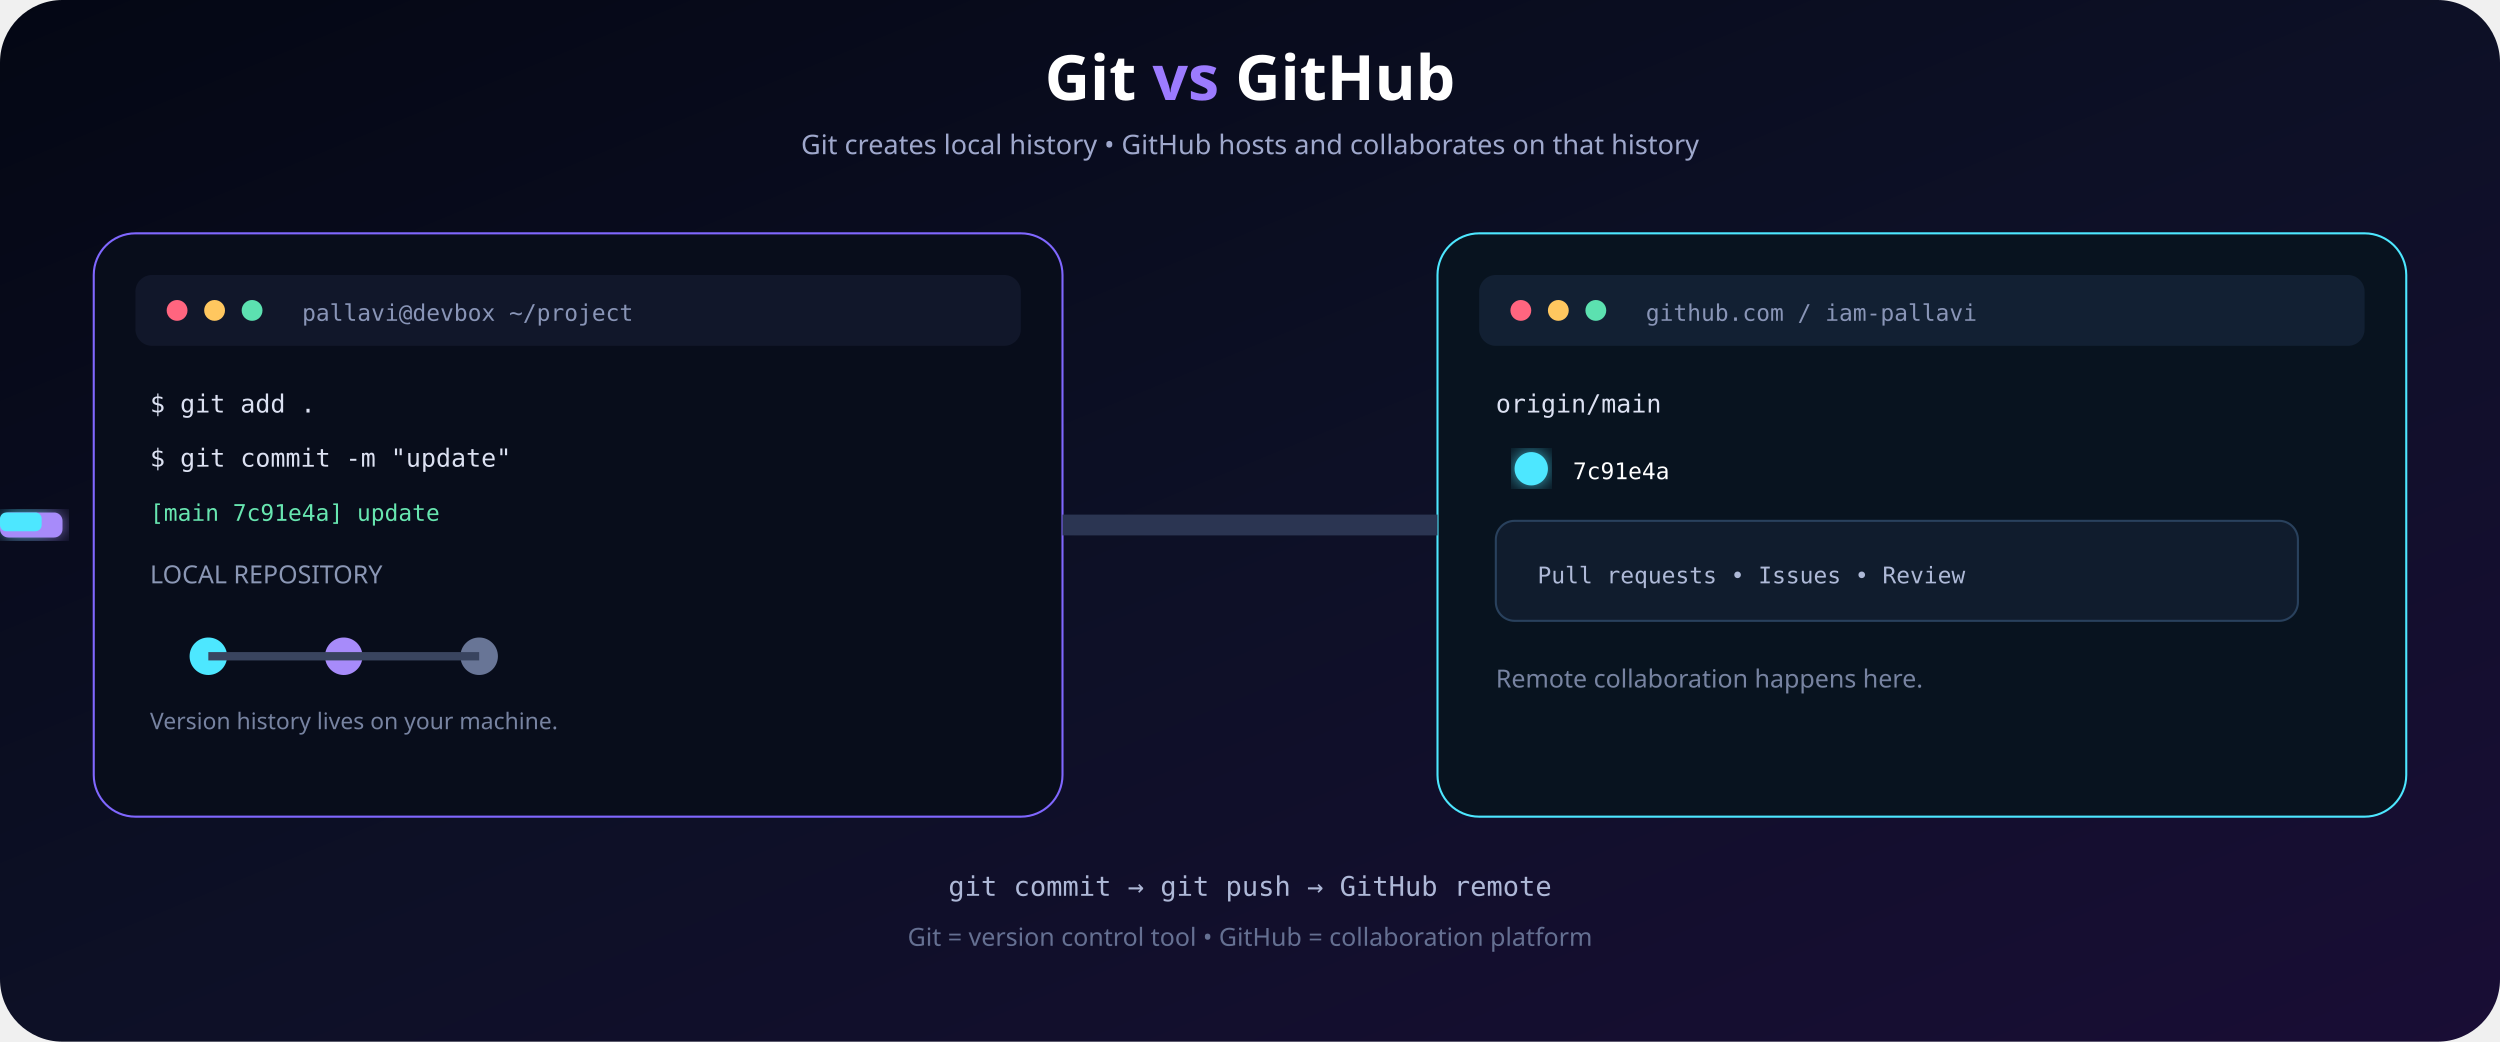
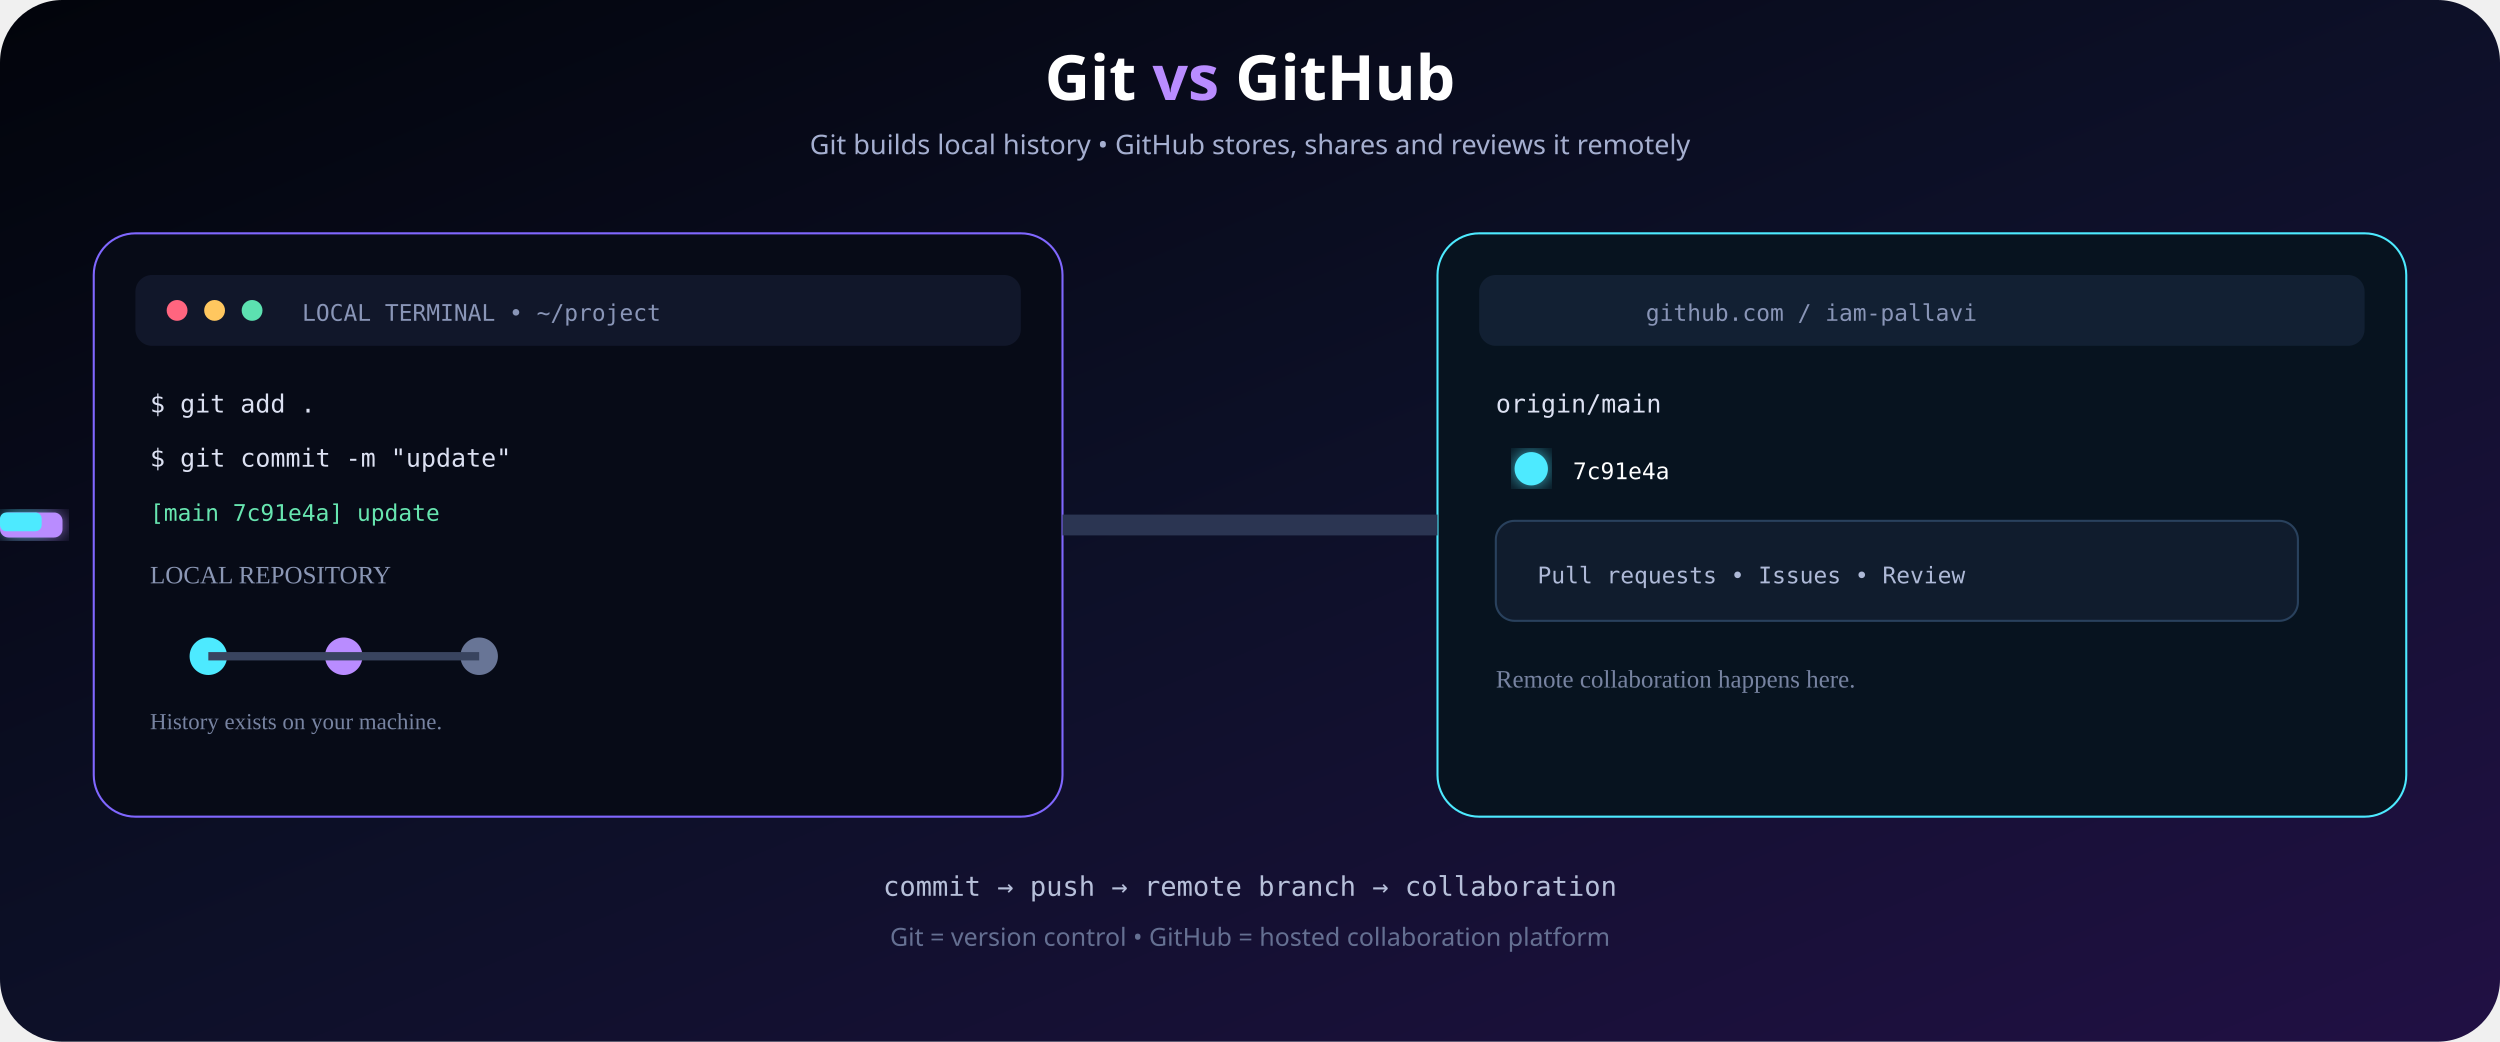
<svg xmlns="http://www.w3.org/2000/svg" viewBox="0 0 1200 500">
  <defs>
-     <linearGradient id="bg" x2="1" y2="1">
-       <stop stop-color="#040714" />
-       <stop offset=".5" stop-color="#0d1026" />
-       <stop offset="1" stop-color="#190d35" />
+     <linearGradient id="b" x2="1" y2="1">
+       <stop stop-color="#02040b" />
+       <stop offset=".5" stop-color="#0d1028" />
+       <stop offset="1" stop-color="#211044" />
    </linearGradient>
    <linearGradient id="f">
-       <stop stop-color="#a78bfa" />
-       <stop offset=".5" stop-color="#7387ff" />
-       <stop offset="1" stop-color="#4de7ff" />
+       <stop stop-color="#b98cff" />
+       <stop offset=".5" stop-color="#7588ff" />
+       <stop offset="1" stop-color="#4deaff" />
    </linearGradient>
-     <filter id="gl">
-       <feGaussianBlur stdDeviation="5" result="b" />
+     <filter id="g">
+       <feGaussianBlur stdDeviation="5" result="x" />
      <feMerge>
-         <feMergeNode in="b" />
+         <feMergeNode in="x" />
        <feMergeNode in="SourceGraphic" />
      </feMerge>
    </filter>
  </defs>
-   <rect width="1200" height="500" rx="30" fill="url(#bg)" />
-   <text x="600" y="48" text-anchor="middle" fill="#fff" font-family="system-ui" font-size="30" font-weight="800">Git <tspan fill="#9c7bff">vs</tspan> GitHub</text>
-   <text x="600" y="74" text-anchor="middle" fill="#9fa8cc" font-family="system-ui" font-size="13">Git creates local history • GitHub hosts and collaborates on that history</text>
-   <rect x="45" y="112" width="465" height="280" rx="20" fill="#080d1b" stroke="#8067ff" />
-   <rect x="690" y="112" width="465" height="280" rx="20" fill="#08131f" stroke="#4de7ff" />
+   <rect width="1200" height="500" rx="30" fill="url(#b)" />
+   <text x="600" y="48" text-anchor="middle" fill="white" font-family="system-ui" font-size="30" font-weight="800">Git <tspan fill="#b98cff">vs</tspan> GitHub</text>
+   <text x="600" y="74" text-anchor="middle" fill="#a5afd0" font-family="system-ui" font-size="13">Git builds local history • GitHub stores, shares and reviews it remotely</text>
+   <rect x="45" y="112" width="465" height="280" rx="20" fill="#070b17" stroke="#8067ff" />
+   <rect x="690" y="112" width="465" height="280" rx="20" fill="#07131f" stroke="#4deaff" />
  <rect x="65" y="132" width="425" height="34" rx="8" fill="#11172a" />
  <circle cx="85" cy="149" r="5" fill="#ff657f" />
  <circle cx="103" cy="149" r="5" fill="#ffc75f" />
  <circle cx="121" cy="149" r="5" fill="#5ce1b0" />
-   <text x="145" y="154" fill="#8995b7" font-family="monospace" font-size="11">pallavi@devbox ~/project</text>
+   <text x="145" y="154" fill="#8995b7" font-family="monospace" font-size="11">LOCAL TERMINAL • ~/project</text>
  <text x="72" y="198" fill="#dce1f2" font-family="monospace" font-size="12">$ git add .</text>
  <text x="72" y="224" fill="#dce1f2" font-family="monospace" font-size="12">$ git commit -m "update"</text>
  <text x="72" y="250" fill="#67e6b0" font-family="monospace" font-size="11">[main 7c91e4a] update</text>
-   <text x="72" y="280" fill="#8b97b5" font-family="system-ui" font-size="12">LOCAL REPOSITORY</text>
-   <circle cx="100" cy="315" r="9" fill="#4de7ff" />
-   <circle cx="165" cy="315" r="9" fill="#a78bfa" />
+   <text x="72" y="280" fill="#8b97b5" font-size="12">LOCAL REPOSITORY</text>
+   <circle cx="100" cy="315" r="9" fill="#4deaff" />
+   <circle cx="165" cy="315" r="9" fill="#b98cff" />
  <circle cx="230" cy="315" r="9" fill="#687596" />
  <path d="M100 315H230" stroke="#39445f" stroke-width="4" />
-   <text x="72" y="350" fill="#7783a1" font-family="system-ui" font-size="11">Version history lives on your machine.</text>
+   <text x="72" y="350" fill="#7783a1" font-size="11">History exists on your machine.</text>
  <rect x="710" y="132" width="425" height="34" rx="8" fill="#122033" />
-   <circle cx="730" cy="149" r="5" fill="#ff657f" />
-   <circle cx="748" cy="149" r="5" fill="#ffc75f" />
-   <circle cx="766" cy="149" r="5" fill="#5ce1b0" />
  <text x="790" y="154" fill="#8995b7" font-family="monospace" font-size="11">github.com / iam-pallavi</text>
  <text x="718" y="198" fill="#dce1f2" font-family="monospace" font-size="12">origin/main</text>
-   <circle cx="735" cy="225" r="8" fill="#4de7ff" filter="url(#gl)" />
-   <text x="755" y="230" fill="#fff" font-family="monospace" font-size="11">7c91e4a</text>
+   <circle cx="735" cy="225" r="8" fill="#4deaff" filter="url(#g)">
+     <animate attributeName="r" values="7;12;7" dur="1.2s" repeatCount="indefinite" />
+   </circle>
+   <text x="755" y="230" fill="white" font-family="monospace" font-size="11">7c91e4a</text>
  <rect x="718" y="250" width="385" height="48" rx="9" fill="#101c2d" stroke="#29415d" />
-   <text x="738" y="280" fill="#aeb9d7" font-family="monospace" font-size="11">Pull requests  •  Issues  •  Review</text>
-   <text x="718" y="330" fill="#7783a1" font-family="system-ui" font-size="12">Remote collaboration happens here.</text>
-   <path d="M510 252 C570 252 630 252 690 252" fill="none" stroke="#2b3552" stroke-width="10" />
-   <path d="M510 252 C570 252 630 252 690 252" fill="none" stroke="url(#f)" stroke-width="3" stroke-dasharray="10 12">
-     <animate attributeName="stroke-dashoffset" from="0" to="-44" dur="1s" repeatCount="indefinite" />
+   <text x="738" y="280" fill="#aeb9d7" font-family="monospace" font-size="11">Pull requests • Issues • Review</text>
+   <text x="718" y="330" fill="#7783a1" font-size="12">Remote collaboration happens here.</text>
+   <path d="M510 252C570 252 630 252 690 252" fill="none" stroke="#2b3552" stroke-width="10" />
+   <path d="M510 252C570 252 630 252 690 252" fill="none" stroke="url(#f)" stroke-width="3" stroke-dasharray="10 12">
+     <animate attributeName="stroke-dashoffset" from="0" to="-44" dur=".8s" repeatCount="indefinite" />
  </path>
-   <g filter="url(#gl)">
-     <rect x="0" y="246" width="30" height="12" rx="4" fill="#a78bfa">
-       <animateMotion dur="1.8s" repeatCount="indefinite" path="M510 252 C570 252 630 252 690 252" />
+   <g filter="url(#g)">
+     <rect x="0" y="246" width="30" height="12" rx="4" fill="#b98cff">
+       <animateMotion dur="1.7s" repeatCount="indefinite" path="M510 252C570 252 630 252 690 252" />
    </rect>
-     <rect x="0" y="246" width="20" height="9" rx="3" fill="#4de7ff">
-       <animateMotion dur="1.8s" begin=".9s" repeatCount="indefinite" path="M510 252 C570 252 630 252 690 252" />
+     <rect x="0" y="246" width="20" height="9" rx="3" fill="#4deaff">
+       <animateMotion dur="1.7s" begin=".85s" repeatCount="indefinite" path="M510 252C570 252 630 252 690 252" />
    </rect>
  </g>
-   <text x="600" y="430" text-anchor="middle" fill="#aeb8d7" font-family="monospace" font-size="13">git commit → git push → GitHub remote</text>
-   <text x="600" y="454" text-anchor="middle" fill="#657092" font-family="system-ui" font-size="12">Git = version control tool • GitHub = collaboration platform</text>
+   <text x="600" y="430" text-anchor="middle" fill="#b7c0da" font-family="monospace" font-size="13">commit → push → remote branch → collaboration</text>
+   <text x="600" y="454" text-anchor="middle" fill="#657092" font-family="system-ui" font-size="12">Git = version control • GitHub = hosted collaboration platform</text>
</svg>
